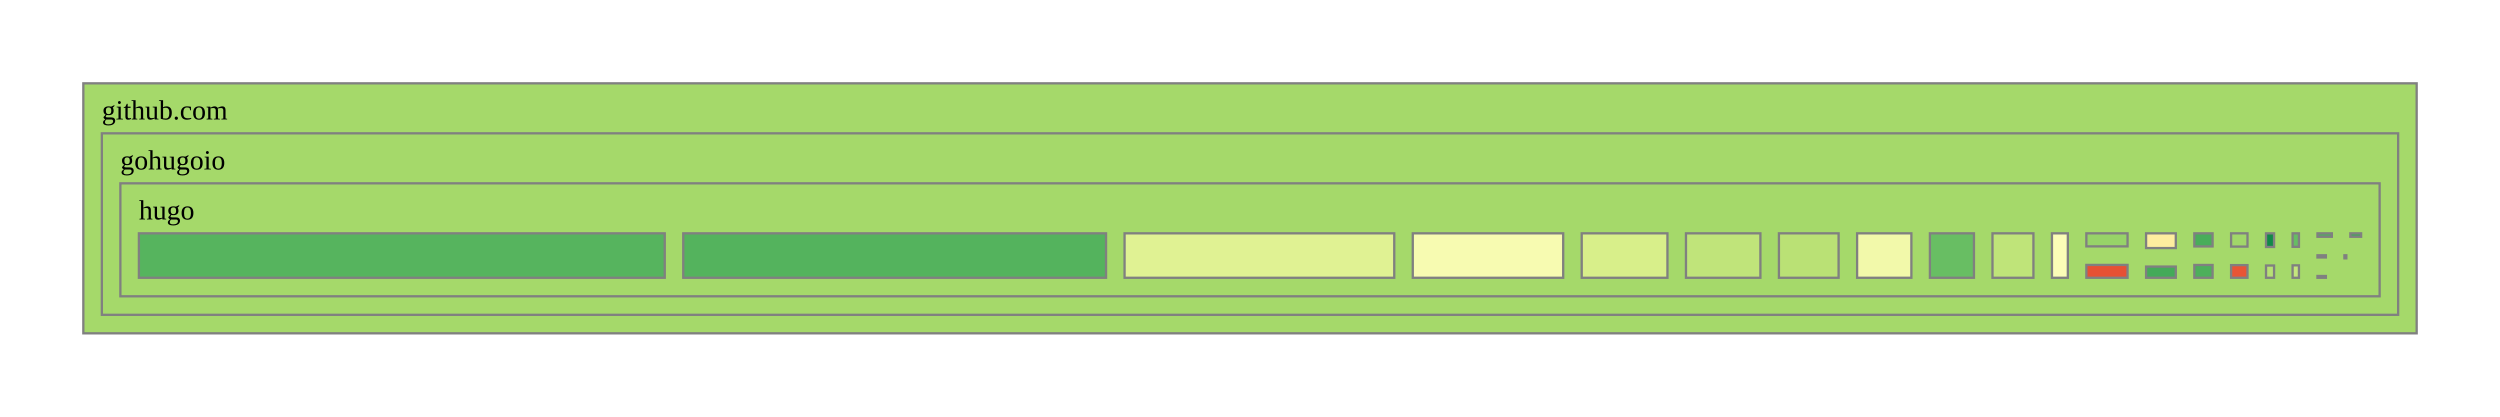
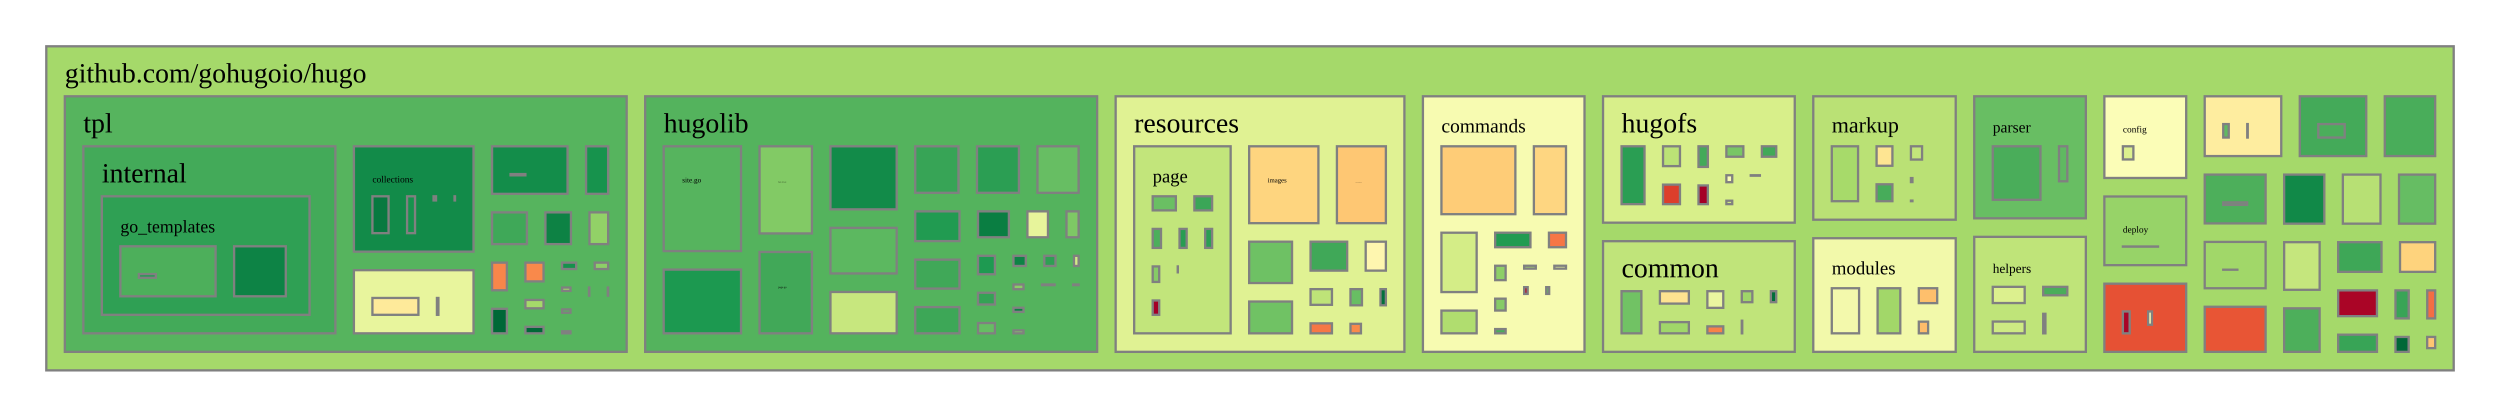
<svg xmlns="http://www.w3.org/2000/svg" viewBox="0 0 1080 180" style="background: white none repeat scroll 0% 0%;">
  <g>
-     <rect x="36" y="36" width="1008" height="108" style="fill: rgba(165, 217, 106, 65535);opacity:1;fill-opacity:1;stroke:rgba(128,128,128,65535);stroke-width:1px;stroke-opacity:1;" />
-     <text data-notex="1" text-anchor="start" transform="translate(44,51.6) scale(1)" style="font-family: Open Sans, verdana, arial, sans-serif !important; font-size: 12px; fill: rgb(0, 0, 0, 65535); fill-opacity: 1; white-space: pre;" data-math="N">github.com</text>
-   </g>
-   <g>
-     <rect x="44" y="57.6" width="992" height="78.4" style="fill: rgba(165, 217, 106, 65535);opacity:1;fill-opacity:1;stroke:rgba(128,128,128,65535);stroke-width:1px;stroke-opacity:1;" />
-     <text data-notex="1" text-anchor="start" transform="translate(52,73.2) scale(1)" style="font-family: Open Sans, verdana, arial, sans-serif !important; font-size: 12px; fill: rgb(0, 0, 0, 65535); fill-opacity: 1; white-space: pre;" data-math="N">gohugoio</text>
-   </g>
-   <g>
-     <rect x="52" y="79.2" width="976" height="48.8" style="fill: rgba(165, 217, 106, 65535);opacity:1;fill-opacity:1;stroke:rgba(128,128,128,65535);stroke-width:1px;stroke-opacity:1;" />
-     <text data-notex="1" text-anchor="start" transform="translate(60,94.8) scale(1)" style="font-family: Open Sans, verdana, arial, sans-serif !important; font-size: 12px; fill: rgb(0, 0, 0, 65535); fill-opacity: 1; white-space: pre;" data-math="N">hugo</text>
-   </g>
-   <g>
-     <rect x="927.104" y="115.161" width="12.842" height="4.839" style="fill: rgba(68, 170, 89, 65535);opacity:1;fill-opacity:1;stroke:rgba(128,128,128,65535);stroke-width:1px;stroke-opacity:1;" />
-   </g>
-   <g>
-     <rect x="947.947" y="114.462" width="7.887" height="5.538" style="fill: rgba(77, 175, 91, 65535);opacity:1;fill-opacity:1;stroke:rgba(128,128,128,65535);stroke-width:1px;stroke-opacity:1;" />
-   </g>
-   <g>
-     <rect x="610.316" y="100.8" width="64.984" height="19.2" style="fill: rgba(247, 251, 177, 65535);opacity:1;fill-opacity:1;stroke:rgba(128,128,128,65535);stroke-width:1px;stroke-opacity:1;" />
-   </g>
-   <g>
-     <rect x="728.338" y="100.8" width="32.154" height="19.2" style="fill: rgba(192, 228, 122, 65535);opacity:1;fill-opacity:1;stroke:rgba(128,128,128,65535);stroke-width:1px;stroke-opacity:1;" />
-   </g>
-   <g>
-     <rect x="886.44" y="100.8" width="6.867" height="19.2" style="fill: rgba(251, 253, 183, 65535);opacity:1;fill-opacity:1;stroke:rgba(128,128,128,65535);stroke-width:1px;stroke-opacity:1;" />
-   </g>
-   <g>
-     <rect x="990.396" y="100.8" width="2.749" height="5.831" style="fill: rgba(102, 189, 99, 65535);opacity:1;fill-opacity:1;stroke:rgba(128,128,128,65535);stroke-width:1px;stroke-opacity:1;" />
-   </g>
-   <g>
-     <rect x="901.307" y="100.8" width="17.798" height="5.638" style="fill: rgba(151, 211, 104, 65535);opacity:1;fill-opacity:1;stroke:rgba(128,128,128,65535);stroke-width:1px;stroke-opacity:1;" />
-   </g>
-   <g>
-     <rect x="1001.146" y="119.228" width="3.637" height="0.772" style="fill: rgba(170, 5, 38, 65535);opacity:1;fill-opacity:1;stroke:rgba(128,128,128,65535);stroke-width:1px;stroke-opacity:1;" />
-   </g>
-   <g>
-     <rect x="860.752" y="100.8" width="17.688" height="19.2" style="fill: rgba(191, 228, 121, 65535);opacity:1;fill-opacity:1;stroke:rgba(128,128,128,65535);stroke-width:1px;stroke-opacity:1;" />
-   </g>
-   <g>
-     <rect x="683.301" y="100.8" width="37.037" height="19.2" style="fill: rgba(216, 239, 138, 65535);opacity:1;fill-opacity:1;stroke:rgba(128,128,128,65535);stroke-width:1px;stroke-opacity:1;" />
-   </g>
-   <g>
-     <rect x="295.168" y="100.8" width="182.641" height="19.2" style="fill: rgba(84, 179, 93, 65535);opacity:1;fill-opacity:1;stroke:rgba(128,128,128,65535);stroke-width:1px;stroke-opacity:1;" />
-   </g>
-   <g>
-     <rect x="927.104" y="100.8" width="12.842" height="6.361" style="fill: rgba(254, 237, 159, 65535);opacity:1;fill-opacity:1;stroke:rgba(128,128,128,65535);stroke-width:1px;stroke-opacity:1;" />
-   </g>
-   <g>
-     <rect x="1012.782" y="110.285" width="0.833" height="1.313" style="fill: rgba(56, 164, 86, 65535);opacity:1;fill-opacity:1;stroke:rgba(128,128,128,65535);stroke-width:1px;stroke-opacity:1;" />
-   </g>
-   <g>
-     <rect x="768.492" y="100.8" width="25.778" height="19.2" style="fill: rgba(186, 225, 117, 65535);opacity:1;fill-opacity:1;stroke:rgba(128,128,128,65535);stroke-width:1px;stroke-opacity:1;" />
-   </g>
-   <g>
-     <rect x="1015.356" y="100.8" width="4.644" height="1.485" style="fill: rgba(62, 167, 87, 65535);opacity:1;fill-opacity:1;stroke:rgba(128,128,128,65535);stroke-width:1px;stroke-opacity:1;" />
-   </g>
-   <g>
-     <rect x="1001.146" y="110.285" width="3.637" height="0.943" style="fill: rgba(254, 211, 125, 65535);opacity:1;fill-opacity:1;stroke:rgba(128,128,128,65535);stroke-width:1px;stroke-opacity:1;" />
-   </g>
-   <g>
-     <rect x="802.269" y="100.8" width="23.446" height="19.2" style="fill: rgba(242, 249, 170, 65535);opacity:1;fill-opacity:1;stroke:rgba(128,128,128,65535);stroke-width:1px;stroke-opacity:1;" />
-   </g>
-   <g>
-     <rect x="963.833" y="114.531" width="7.085" height="5.469" style="fill: rgba(232, 85, 53, 65535);opacity:1;fill-opacity:1;stroke:rgba(128,128,128,65535);stroke-width:1px;stroke-opacity:1;" />
-   </g>
-   <g>
-     <rect x="947.947" y="100.8" width="7.887" height="5.662" style="fill: rgba(73, 173, 90, 65535);opacity:1;fill-opacity:1;stroke:rgba(128,128,128,65535);stroke-width:1px;stroke-opacity:1;" />
-   </g>
-   <g>
-     <rect x="833.715" y="100.8" width="19.037" height="19.2" style="fill: rgba(104, 190, 99, 65535);opacity:1;fill-opacity:1;stroke:rgba(128,128,128,65535);stroke-width:1px;stroke-opacity:1;" />
-   </g>
-   <g>
-     <rect x="963.833" y="100.8" width="7.085" height="5.731" style="fill: rgba(161, 215, 105, 65535);opacity:1;fill-opacity:1;stroke:rgba(128,128,128,65535);stroke-width:1px;stroke-opacity:1;" />
-   </g>
-   <g>
-     <rect x="990.396" y="114.631" width="2.749" height="5.369" style="fill: rgba(197, 230, 125, 65535);opacity:1;fill-opacity:1;stroke:rgba(128,128,128,65535);stroke-width:1px;stroke-opacity:1;" />
-   </g>
-   <g>
-     <rect x="901.307" y="114.438" width="17.798" height="5.562" style="fill: rgba(230, 81, 52, 65535);opacity:1;fill-opacity:1;stroke:rgba(128,128,128,65535);stroke-width:1px;stroke-opacity:1;" />
-   </g>
-   <g>
-     <rect x="485.809" y="100.8" width="116.507" height="19.2" style="fill: rgba(224, 242, 147, 65535);opacity:1;fill-opacity:1;stroke:rgba(128,128,128,65535);stroke-width:1px;stroke-opacity:1;" />
-   </g>
-   <g>
-     <rect x="978.919" y="114.702" width="3.478" height="5.298" style="fill: rgba(183, 224, 116, 65535);opacity:1;fill-opacity:1;stroke:rgba(128,128,128,65535);stroke-width:1px;stroke-opacity:1;" />
-   </g>
-   <g>
-     <rect x="60" y="100.8" width="227.168" height="19.2" style="fill: rgba(86, 180, 94, 65535);opacity:1;fill-opacity:1;stroke:rgba(128,128,128,65535);stroke-width:1px;stroke-opacity:1;" />
-   </g>
-   <g>
-     <rect x="978.919" y="100.8" width="3.478" height="5.902" style="fill: rgba(17, 137, 72, 65535);opacity:1;fill-opacity:1;stroke:rgba(128,128,128,65535);stroke-width:1px;stroke-opacity:1;" />
-   </g>
-   <g>
-     <rect x="1001.146" y="100.8" width="6.211" height="1.485" style="fill: rgba(77, 175, 91, 65535);opacity:1;fill-opacity:1;stroke:rgba(128,128,128,65535);stroke-width:1px;stroke-opacity:1;" />
+     <rect x="20" y="20" width="1040" height="140" style="fill: rgba(165, 217, 106, 65535);opacity:1;fill-opacity:1;stroke:rgba(128,128,128,65535);stroke-width:1px;stroke-opacity:1;" />
+     <text data-notex="1" text-anchor="start" transform="translate(28,35.6) scale(1)" style="font-family: Open Sans, verdana, arial, sans-serif !important; font-size: 12px; fill: rgb(0, 0, 0, 65535); fill-opacity: 1; white-space: pre;" data-math="N">github.com/gohugoio/hugo</text>
+   </g>
+   <g>
+     <rect x="993.502" y="41.6" width="28.717" height="25.822" style="fill: rgba(68, 170, 89, 65535);opacity:1;fill-opacity:1;stroke:rgba(128,128,128,65535);stroke-width:1px;stroke-opacity:1;" />
+   </g>
+   <g>
+     <rect x="952.434" y="75.422" width="26.315" height="21.086" style="fill: rgba(77, 175, 91, 65535);opacity:1;fill-opacity:1;stroke:rgba(128,128,128,65535);stroke-width:1px;stroke-opacity:1;" />
+   </g>
+   <g>
+     <rect x="614.701" y="41.6" width="69.81" height="110.4" style="fill: rgba(247, 251, 177, 65535);opacity:1;fill-opacity:1;stroke:rgba(128,128,128,65535);stroke-width:1px;stroke-opacity:1;" />
+     <text data-notex="1" text-anchor="start" transform="translate(622.7009,57.2) scale(0.700649)" style="font-family: Open Sans, verdana, arial, sans-serif !important; font-size: 12px; fill: rgb(0, 0, 0, 65535); fill-opacity: 1; white-space: pre;" data-math="N">commands</text>
+   </g>
+   <g>
+     <rect x="692.511" y="104.193" width="82.823" height="47.807" style="fill: rgba(192, 228, 122, 65535);opacity:1;fill-opacity:1;stroke:rgba(128,128,128,65535);stroke-width:1px;stroke-opacity:1;" />
+     <text data-notex="1" text-anchor="start" transform="translate(700.5107,119.793) scale(1)" style="font-family: Open Sans, verdana, arial, sans-serif !important; font-size: 12px; fill: rgb(0, 0, 0, 65535); fill-opacity: 1; white-space: pre;" data-math="N">common</text>
+   </g>
+   <g>
+     <rect x="1034.843" y="145.556" width="5.693" height="6.444" style="fill: rgba(0, 104, 55, 65535);opacity:1;fill-opacity:1;stroke:rgba(128,128,128,65535);stroke-width:1px;stroke-opacity:1;" />
+   </g>
+   <g>
+     <rect x="909.081" y="41.6" width="35.353" height="35.286" style="fill: rgba(251, 253, 183, 65535);opacity:1;fill-opacity:1;stroke:rgba(128,128,128,65535);stroke-width:1px;stroke-opacity:1;" />
+     <text data-notex="1" text-anchor="start" transform="translate(917.0808,57.2) scale(0.335987)" style="font-family: Open Sans, verdana, arial, sans-serif !important; font-size: 12px; fill: rgb(0, 0, 0, 65535); fill-opacity: 1; white-space: pre;" data-math="N">config</text>
+   </g>
+   <g>
+     <rect x="1036.37" y="75.422" width="15.63" height="21.197" style="fill: rgba(102, 189, 99, 65535);opacity:1;fill-opacity:1;stroke:rgba(128,128,128,65535);stroke-width:1px;stroke-opacity:1;" />
+   </g>
+   <g>
+     <rect x="909.081" y="84.886" width="35.353" height="29.663" style="fill: rgba(151, 211, 104, 65535);opacity:1;fill-opacity:1;stroke:rgba(128,128,128,65535);stroke-width:1px;stroke-opacity:1;" />
+     <text data-notex="1" text-anchor="start" transform="translate(917.0808,100.486) scale(0.335987)" style="font-family: Open Sans, verdana, arial, sans-serif !important; font-size: 12px; fill: rgb(0, 0, 0, 65535); fill-opacity: 1; white-space: pre;" data-math="N">deploy</text>
+   </g>
+   <g>
+     <rect x="1010.086" y="125.445" width="16.757" height="11.135" style="fill: rgba(170, 5, 38, 65535);opacity:1;fill-opacity:1;stroke:rgba(128,128,128,65535);stroke-width:1px;stroke-opacity:1;" />
+   </g>
+   <g>
+     <rect x="852.87" y="102.314" width="48.211" height="49.686" style="fill: rgba(191, 228, 121, 65535);opacity:1;fill-opacity:1;stroke:rgba(128,128,128,65535);stroke-width:1px;stroke-opacity:1;" />
+     <text data-notex="1" text-anchor="start" transform="translate(860.8697,117.9138) scale(0.479332)" style="font-family: Open Sans, verdana, arial, sans-serif !important; font-size: 12px; fill: rgb(0, 0, 0, 65535); fill-opacity: 1; white-space: pre;" data-math="N">helpers</text>
+   </g>
+   <g>
+     <rect x="1048.565" y="125.445" width="3.435" height="12.111" style="fill: rgba(244, 109, 67, 65535);opacity:1;fill-opacity:1;stroke:rgba(128,128,128,65535);stroke-width:1px;stroke-opacity:1;" />
+   </g>
+   <g>
+     <rect x="692.511" y="41.6" width="82.823" height="54.593" style="fill: rgba(216, 239, 138, 65535);opacity:1;fill-opacity:1;stroke:rgba(128,128,128,65535);stroke-width:1px;stroke-opacity:1;" />
+     <text data-notex="1" text-anchor="start" transform="translate(700.5107,57.2) scale(1)" style="font-family: Open Sans, verdana, arial, sans-serif !important; font-size: 12px; fill: rgb(0, 0, 0, 65535); fill-opacity: 1; white-space: pre;" data-math="N">hugofs</text>
+   </g>
+   <g>
+     <rect x="278.716" y="41.6" width="195.246" height="110.4" style="fill: rgba(84, 179, 93, 65535);opacity:1;fill-opacity:1;stroke:rgba(128,128,128,65535);stroke-width:1px;stroke-opacity:1;" />
+     <text data-notex="1" text-anchor="start" transform="translate(286.7163,57.2) scale(1)" style="font-family: Open Sans, verdana, arial, sans-serif !important; font-size: 12px; fill: rgb(0, 0, 0, 65535); fill-opacity: 1; white-space: pre;" data-math="N">hugolib</text>
+   </g>
+   <g>
+     <rect x="1048.536" y="145.556" width="3.464" height="4.839" style="fill: rgba(254, 197, 113, 65535);opacity:1;fill-opacity:1;stroke:rgba(128,128,128,65535);stroke-width:1px;stroke-opacity:1;" />
+   </g>
+   <g>
+     <rect x="952.434" y="41.6" width="33.068" height="25.822" style="fill: rgba(254, 237, 159, 65535);opacity:1;fill-opacity:1;stroke:rgba(128,128,128,65535);stroke-width:1px;stroke-opacity:1;" />
+   </g>
+   <g>
+     <rect x="1010.086" y="144.58" width="16.757" height="7.42" style="fill: rgba(56, 164, 86, 65535);opacity:1;fill-opacity:1;stroke:rgba(128,128,128,65535);stroke-width:1px;stroke-opacity:1;" />
+   </g>
+   <g>
+     <rect x="783.334" y="41.6" width="61.535" height="53.317" style="fill: rgba(186, 225, 117, 65535);opacity:1;fill-opacity:1;stroke:rgba(128,128,128,65535);stroke-width:1px;stroke-opacity:1;" />
+     <text data-notex="1" text-anchor="start" transform="translate(791.3342,57.2) scale(0.790547)" style="font-family: Open Sans, verdana, arial, sans-serif !important; font-size: 12px; fill: rgb(0, 0, 0, 65535); fill-opacity: 1; white-space: pre;" data-math="N">markup</text>
+   </g>
+   <g>
+     <rect x="1010.086" y="104.62" width="18.724" height="12.825" style="fill: rgba(62, 167, 87, 65535);opacity:1;fill-opacity:1;stroke:rgba(128,128,128,65535);stroke-width:1px;stroke-opacity:1;" />
+   </g>
+   <g>
+     <rect x="1036.81" y="104.62" width="15.19" height="12.825" style="fill: rgba(254, 211, 125, 65535);opacity:1;fill-opacity:1;stroke:rgba(128,128,128,65535);stroke-width:1px;stroke-opacity:1;" />
+   </g>
+   <g>
+     <rect x="1034.843" y="125.445" width="5.722" height="12.111" style="fill: rgba(57, 164, 86, 65535);opacity:1;fill-opacity:1;stroke:rgba(128,128,128,65535);stroke-width:1px;stroke-opacity:1;" />
+   </g>
+   <g>
+     <rect x="783.334" y="102.917" width="61.535" height="49.083" style="fill: rgba(242, 249, 170, 65535);opacity:1;fill-opacity:1;stroke:rgba(128,128,128,65535);stroke-width:1px;stroke-opacity:1;" />
+     <text data-notex="1" text-anchor="start" transform="translate(791.3342,118.5166) scale(0.677612)" style="font-family: Open Sans, verdana, arial, sans-serif !important; font-size: 12px; fill: rgb(0, 0, 0, 65535); fill-opacity: 1; white-space: pre;" data-math="N">modules</text>
+   </g>
+   <g>
+     <rect x="952.434" y="132.522" width="26.315" height="19.478" style="fill: rgba(232, 85, 53, 65535);opacity:1;fill-opacity:1;stroke:rgba(128,128,128,65535);stroke-width:1px;stroke-opacity:1;" />
+   </g>
+   <g>
+     <rect x="1030.219" y="41.6" width="21.781" height="25.822" style="fill: rgba(73, 173, 90, 65535);opacity:1;fill-opacity:1;stroke:rgba(128,128,128,65535);stroke-width:1px;stroke-opacity:1;" />
+   </g>
+   <g>
+     <rect x="852.87" y="41.6" width="48.211" height="52.714" style="fill: rgba(104, 190, 99, 65535);opacity:1;fill-opacity:1;stroke:rgba(128,128,128,65535);stroke-width:1px;stroke-opacity:1;" />
+     <text data-notex="1" text-anchor="start" transform="translate(860.8697,57.2) scale(0.55922)" style="font-family: Open Sans, verdana, arial, sans-serif !important; font-size: 12px; fill: rgb(0, 0, 0, 65535); fill-opacity: 1; white-space: pre;" data-math="N">parser</text>
+   </g>
+   <g>
+     <rect x="952.434" y="104.509" width="26.315" height="20.014" style="fill: rgba(161, 215, 105, 65535);opacity:1;fill-opacity:1;stroke:rgba(128,128,128,65535);stroke-width:1px;stroke-opacity:1;" />
+   </g>
+   <g>
+     <rect x="986.748" y="104.62" width="15.338" height="20.577" style="fill: rgba(197, 230, 125, 65535);opacity:1;fill-opacity:1;stroke:rgba(128,128,128,65535);stroke-width:1px;stroke-opacity:1;" />
+   </g>
+   <g>
+     <rect x="909.081" y="122.549" width="35.353" height="29.451" style="fill: rgba(230, 81, 52, 65535);opacity:1;fill-opacity:1;stroke:rgba(128,128,128,65535);stroke-width:1px;stroke-opacity:1;" />
+   </g>
+   <g>
+     <rect x="481.962" y="41.6" width="124.739" height="110.4" style="fill: rgba(224, 242, 147, 65535);opacity:1;fill-opacity:1;stroke:rgba(128,128,128,65535);stroke-width:1px;stroke-opacity:1;" />
+     <text data-notex="1" text-anchor="start" transform="translate(489.9619,57.2) scale(1)" style="font-family: Open Sans, verdana, arial, sans-serif !important; font-size: 12px; fill: rgb(0, 0, 0, 65535); fill-opacity: 1; white-space: pre;" data-math="N">resources</text>
+   </g>
+   <g>
+     <rect x="1012.111" y="75.422" width="16.26" height="21.197" style="fill: rgba(183, 224, 116, 65535);opacity:1;fill-opacity:1;stroke:rgba(128,128,128,65535);stroke-width:1px;stroke-opacity:1;" />
+   </g>
+   <g>
+     <rect x="28" y="41.6" width="242.716" height="110.4" style="fill: rgba(86, 180, 94, 65535);opacity:1;fill-opacity:1;stroke:rgba(128,128,128,65535);stroke-width:1px;stroke-opacity:1;" />
+     <text data-notex="1" text-anchor="start" transform="translate(36,57.2) scale(1)" style="font-family: Open Sans, verdana, arial, sans-serif !important; font-size: 12px; fill: rgb(0, 0, 0, 65535); fill-opacity: 1; white-space: pre;" data-math="N">tpl</text>
+   </g>
+   <g>
+     <rect x="986.748" y="75.422" width="17.362" height="21.197" style="fill: rgba(17, 137, 72, 65535);opacity:1;fill-opacity:1;stroke:rgba(128,128,128,65535);stroke-width:1px;stroke-opacity:1;" />
+   </g>
+   <g>
+     <rect x="986.748" y="133.197" width="15.338" height="18.803" style="fill: rgba(77, 175, 91, 65535);opacity:1;fill-opacity:1;stroke:rgba(128,128,128,65535);stroke-width:1px;stroke-opacity:1;" />
+   </g>
+   <g>
+     <rect x="1001.502" y="53.6" width="11.412" height="5.822" style="fill: rgba(75, 174, 91, 65535);opacity:1;fill-opacity:1;stroke:rgba(128,128,128,65535);stroke-width:1px;stroke-opacity:1;" />
+   </g>
+   <g>
+     <rect x="960.434" y="87.422" width="10.315" height="1.086" style="fill: rgba(77, 175, 91, 65535);opacity:1;fill-opacity:1;stroke:rgba(128,128,128,65535);stroke-width:1px;stroke-opacity:1;" />
+   </g>
+   <g>
+     <rect x="622.701" y="134.174" width="15.212" height="9.826" style="fill: rgba(176, 221, 111, 65535);opacity:1;fill-opacity:1;stroke:rgba(128,128,128,65535);stroke-width:1px;stroke-opacity:1;" />
+   </g>
+   <g>
+     <rect x="645.913" y="100.529" width="15.236" height="6.27" style="fill: rgba(34, 155, 81, 65535);opacity:1;fill-opacity:1;stroke:rgba(128,128,128,65535);stroke-width:1px;stroke-opacity:1;" />
+   </g>
+   <g>
+     <rect x="671.473" y="114.799" width="5.038" height="1.248" style="fill: rgba(231, 244, 155, 65535);opacity:1;fill-opacity:1;stroke:rgba(128,128,128,65535);stroke-width:1px;stroke-opacity:1;" />
+   </g>
+   <g>
+     <rect x="645.913" y="114.799" width="4.522" height="6.224" style="fill: rgba(142, 207, 103, 65535);opacity:1;fill-opacity:1;stroke:rgba(128,128,128,65535);stroke-width:1px;stroke-opacity:1;" />
+   </g>
+   <g>
+     <rect x="622.701" y="63.2" width="31.934" height="29.329" style="fill: rgba(254, 204, 119, 65535);opacity:1;fill-opacity:1;stroke:rgba(128,128,128,65535);stroke-width:1px;stroke-opacity:1;" />
+   </g>
+   <g>
+     <rect x="662.635" y="63.2" width="13.876" height="29.329" style="fill: rgba(254, 214, 129, 65535);opacity:1;fill-opacity:1;stroke:rgba(128,128,128,65535);stroke-width:1px;stroke-opacity:1;" />
+   </g>
+   <g>
+     <rect x="645.913" y="129.023" width="4.522" height="5.13" style="fill: rgba(134, 203, 102, 65535);opacity:1;fill-opacity:1;stroke:rgba(128,128,128,65535);stroke-width:1px;stroke-opacity:1;" />
+   </g>
+   <g>
+     <rect x="669.148" y="100.529" width="7.362" height="6.27" style="fill: rgba(246, 118, 69, 65535);opacity:1;fill-opacity:1;stroke:rgba(128,128,128,65535);stroke-width:1px;stroke-opacity:1;" />
+   </g>
+   <g>
+     <rect x="667.963" y="124.047" width="1.277" height="2.929" style="fill: rgba(95, 185, 97, 65535);opacity:1;fill-opacity:1;stroke:rgba(128,128,128,65535);stroke-width:1px;stroke-opacity:1;" />
+   </g>
+   <g>
+     <rect x="658.435" y="114.799" width="5.038" height="1.248" style="fill: rgba(163, 216, 105, 65535);opacity:1;fill-opacity:1;stroke:rgba(128,128,128,65535);stroke-width:1px;stroke-opacity:1;" />
+   </g>
+   <g>
+     <rect x="645.913" y="142.153" width="4.522" height="1.847" style="fill: rgba(73, 173, 90, 65535);opacity:1;fill-opacity:1;stroke:rgba(128,128,128,65535);stroke-width:1px;stroke-opacity:1;" />
+   </g>
+   <g>
+     <rect x="622.701" y="100.529" width="15.212" height="25.645" style="fill: rgba(212, 237, 135, 65535);opacity:1;fill-opacity:1;stroke:rgba(128,128,128,65535);stroke-width:1px;stroke-opacity:1;" />
+   </g>
+   <g>
+     <rect x="658.435" y="124.047" width="1.528" height="2.929" style="fill: rgba(179, 15, 39, 65535);opacity:1;fill-opacity:1;stroke:rgba(128,128,128,65535);stroke-width:1px;stroke-opacity:1;" />
+   </g>
+   <g>
+     <rect x="752.453" y="138.547" width="0.2" height="5.453" style="fill: rgba(6, 119, 63, 65535);opacity:1;fill-opacity:1;stroke:rgba(128,128,128,65535);stroke-width:1px;stroke-opacity:1;" />
+   </g>
+   <g>
+     <rect x="717.078" y="125.793" width="12.505" height="5.364" style="fill: rgba(254, 227, 144, 65535);opacity:1;fill-opacity:1;stroke:rgba(128,128,128,65535);stroke-width:1px;stroke-opacity:1;" />
+   </g>
+   <g>
+     <rect x="737.583" y="125.793" width="6.87" height="7.198" style="fill: rgba(234, 246, 160, 65535);opacity:1;fill-opacity:1;stroke:rgba(128,128,128,65535);stroke-width:1px;stroke-opacity:1;" />
+   </g>
+   <g>
+     <rect x="737.583" y="140.991" width="6.87" height="3.009" style="fill: rgba(248, 129, 72, 65535);opacity:1;fill-opacity:1;stroke:rgba(128,128,128,65535);stroke-width:1px;stroke-opacity:1;" />
+   </g>
+   <g>
+     <rect x="700.511" y="125.793" width="8.567" height="18.207" style="fill: rgba(113, 194, 100, 65535);opacity:1;fill-opacity:1;stroke:rgba(128,128,128,65535);stroke-width:1px;stroke-opacity:1;" />
+   </g>
+   <g>
+     <rect x="765.01" y="125.793" width="2.325" height="4.754" style="fill: rgba(2, 110, 58, 65535);opacity:1;fill-opacity:1;stroke:rgba(128,128,128,65535);stroke-width:1px;stroke-opacity:1;" />
+   </g>
+   <g>
+     <rect x="717.078" y="139.157" width="12.505" height="4.843" style="fill: rgba(160, 215, 105, 65535);opacity:1;fill-opacity:1;stroke:rgba(128,128,128,65535);stroke-width:1px;stroke-opacity:1;" />
+   </g>
+   <g>
+     <rect x="752.453" y="125.793" width="4.557" height="4.754" style="fill: rgba(159, 214, 105, 65535);opacity:1;fill-opacity:1;stroke:rgba(128,128,128,65535);stroke-width:1px;stroke-opacity:1;" />
+   </g>
+   <g>
+     <rect x="917.081" y="63.2" width="4.537" height="5.686" style="fill: rgba(220, 240, 142, 65535);opacity:1;fill-opacity:1;stroke:rgba(128,128,128,65535);stroke-width:1px;stroke-opacity:1;" />
+   </g>
+   <g>
+     <rect x="917.081" y="106.486" width="15.192" height="0.063" style="fill: rgba(138, 205, 102, 65535);opacity:1;fill-opacity:1;stroke:rgba(128,128,128,65535);stroke-width:1px;stroke-opacity:1;" />
+   </g>
+   <g>
+     <rect x="882.658" y="123.914" width="10.423" height="3.652" style="fill: rgba(74, 173, 90, 65535);opacity:1;fill-opacity:1;stroke:rgba(128,128,128,65535);stroke-width:1px;stroke-opacity:1;" />
+   </g>
+   <g>
+     <rect x="860.87" y="123.914" width="13.788" height="6.999" style="fill: rgba(220, 240, 142, 65535);opacity:1;fill-opacity:1;stroke:rgba(128,128,128,65535);stroke-width:1px;stroke-opacity:1;" />
+   </g>
+   <g>
+     <rect x="860.87" y="138.913" width="13.788" height="5.087" style="fill: rgba(206, 234, 131, 65535);opacity:1;fill-opacity:1;stroke:rgba(128,128,128,65535);stroke-width:1px;stroke-opacity:1;" />
+   </g>
+   <g>
+     <rect x="882.658" y="135.566" width="0.968" height="8.434" style="fill: rgba(113, 194, 100, 65535);opacity:1;fill-opacity:1;stroke:rgba(128,128,128,65535);stroke-width:1px;stroke-opacity:1;" />
+   </g>
+   <g>
+     <rect x="745.792" y="63.2" width="7.33" height="4.508" style="fill: rgba(121, 198, 101, 65535);opacity:1;fill-opacity:1;stroke:rgba(128,128,128,65535);stroke-width:1px;stroke-opacity:1;" />
+   </g>
+   <g>
+     <rect x="761.122" y="63.2" width="6.212" height="4.508" style="fill: rgba(66, 169, 88, 65535);opacity:1;fill-opacity:1;stroke:rgba(128,128,128,65535);stroke-width:1px;stroke-opacity:1;" />
+   </g>
+   <g>
+     <rect x="745.792" y="86.709" width="2.53" height="1.484" style="fill: rgba(208, 235, 132, 65535);opacity:1;fill-opacity:1;stroke:rgba(128,128,128,65535);stroke-width:1px;stroke-opacity:1;" />
+   </g>
+   <g>
+     <rect x="745.792" y="75.708" width="2.53" height="3.001" style="fill: rgba(250, 253, 182, 65535);opacity:1;fill-opacity:1;stroke:rgba(128,128,128,65535);stroke-width:1px;stroke-opacity:1;" />
+   </g>
+   <g>
+     <rect x="718.43" y="79.762" width="7.316" height="8.431" style="fill: rgba(221, 62, 43, 65535);opacity:1;fill-opacity:1;stroke:rgba(128,128,128,65535);stroke-width:1px;stroke-opacity:1;" />
+   </g>
+   <g>
+     <rect x="733.745" y="63.2" width="4.047" height="8.911" style="fill: rgba(67, 170, 89, 65535);opacity:1;fill-opacity:1;stroke:rgba(128,128,128,65535);stroke-width:1px;stroke-opacity:1;" />
+   </g>
+   <g>
+     <rect x="756.322" y="75.708" width="3.944" height="0.194" style="fill: rgba(78, 176, 92, 65535);opacity:1;fill-opacity:1;stroke:rgba(128,128,128,65535);stroke-width:1px;stroke-opacity:1;" />
+   </g>
+   <g>
+     <rect x="700.511" y="63.2" width="9.919" height="24.993" style="fill: rgba(42, 158, 83, 65535);opacity:1;fill-opacity:1;stroke:rgba(128,128,128,65535);stroke-width:1px;stroke-opacity:1;" />
+   </g>
+   <g>
+     <rect x="733.745" y="80.111" width="4.047" height="8.082" style="fill: rgba(165, 0, 38, 65535);opacity:1;fill-opacity:1;stroke:rgba(128,128,128,65535);stroke-width:1px;stroke-opacity:1;" />
+   </g>
+   <g>
+     <rect x="718.43" y="63.2" width="7.316" height="8.562" style="fill: rgba(187, 226, 118, 65535);opacity:1;fill-opacity:1;stroke:rgba(128,128,128,65535);stroke-width:1px;stroke-opacity:1;" />
+   </g>
+   <g>
+     <rect x="422.492" y="126.482" width="7.318" height="5.07" style="fill: rgba(52, 162, 85, 65535);opacity:1;fill-opacity:1;stroke:rgba(128,128,128,65535);stroke-width:1px;stroke-opacity:1;" />
+   </g>
+   <g>
+     <rect x="395.37" y="112.161" width="19.122" height="12.505" style="fill: rgba(64, 168, 88, 65535);opacity:1;fill-opacity:1;stroke:rgba(128,128,128,65535);stroke-width:1px;stroke-opacity:1;" />
+   </g>
+   <g>
+     <rect x="463.963" y="110.507" width="1.999" height="4.395" style="fill: rgba(210, 236, 134, 65535);opacity:1;fill-opacity:1;stroke:rgba(128,128,128,65535);stroke-width:1px;stroke-opacity:1;" />
+   </g>
+   <g>
+     <rect x="358.759" y="63.2" width="28.612" height="27.242" style="fill: rgba(18, 139, 73, 65535);opacity:1;fill-opacity:1;stroke:rgba(128,128,128,65535);stroke-width:1px;stroke-opacity:1;" />
+   </g>
+   <g>
+     <rect x="286.716" y="116.465" width="33.407" height="27.535" style="fill: rgba(28, 153, 80, 65535);opacity:1;fill-opacity:1;stroke:rgba(128,128,128,65535);stroke-width:1px;stroke-opacity:1;" />
+   </g>
+   <g>
+     <rect x="463.593" y="122.902" width="2.369" height="0.276" style="fill: rgba(254, 210, 124, 65535);opacity:1;fill-opacity:1;stroke:rgba(128,128,128,65535);stroke-width:1px;stroke-opacity:1;" />
+   </g>
+   <g>
+     <rect x="358.759" y="126.133" width="28.612" height="17.867" style="fill: rgba(199, 231, 126, 65535);opacity:1;fill-opacity:1;stroke:rgba(128,128,128,65535);stroke-width:1px;stroke-opacity:1;" />
+   </g>
+   <g>
+     <rect x="328.124" y="63.2" width="22.635" height="37.645" style="fill: rgba(130, 202, 101, 65535);opacity:1;fill-opacity:1;stroke:rgba(128,128,128,65535);stroke-width:1px;stroke-opacity:1;" />
+     <text data-notex="1" text-anchor="start" transform="translate(336.1236,78.8) scale(0.053165)" style="font-family: Open Sans, verdana, arial, sans-serif !important; font-size: 12px; fill: rgb(0, 0, 0, 65535); fill-opacity: 1; white-space: pre;" data-math="N">hugo_sites.go</text>
+   </g>
+   <g>
+     <rect x="448.179" y="63.2" width="17.783" height="20.104" style="fill: rgba(103, 190, 99, 65535);opacity:1;fill-opacity:1;stroke:rgba(128,128,128,65535);stroke-width:1px;stroke-opacity:1;" />
+   </g>
+   <g>
+     <rect x="328.124" y="108.845" width="22.635" height="35.155" style="fill: rgba(65, 168, 88, 65535);opacity:1;fill-opacity:1;stroke:rgba(128,128,128,65535);stroke-width:1px;stroke-opacity:1;" />
+     <text data-notex="1" text-anchor="start" transform="translate(336.1236,124.4449) scale(0.098735)" style="font-family: Open Sans, verdana, arial, sans-serif !important; font-size: 12px; fill: rgb(0, 0, 0, 65535); fill-opacity: 1; white-space: pre;" data-math="N">page.go</text>
+   </g>
+   <g>
+     <rect x="358.759" y="98.442" width="28.612" height="19.69" style="fill: rgba(92, 184, 96, 65535);opacity:1;fill-opacity:1;stroke:rgba(128,128,128,65535);stroke-width:1px;stroke-opacity:1;" />
+   </g>
+   <g>
+     <rect x="460.722" y="91.304" width="5.24" height="11.203" style="fill: rgba(126, 200, 101, 65535);opacity:1;fill-opacity:1;stroke:rgba(128,128,128,65535);stroke-width:1px;stroke-opacity:1;" />
+   </g>
+   <g>
+     <rect x="451.143" y="110.507" width="4.82" height="4.395" style="fill: rgba(46, 159, 83, 65535);opacity:1;fill-opacity:1;stroke:rgba(128,128,128,65535);stroke-width:1px;stroke-opacity:1;" />
+   </g>
+   <g>
+     <rect x="437.811" y="122.902" width="4.342" height="2.043" style="fill: rgba(139, 205, 102, 65535);opacity:1;fill-opacity:1;stroke:rgba(128,128,128,65535);stroke-width:1px;stroke-opacity:1;" />
+   </g>
+   <g>
+     <rect x="437.811" y="110.507" width="5.332" height="4.395" style="fill: rgba(13, 131, 69, 65535);opacity:1;fill-opacity:1;stroke:rgba(128,128,128,65535);stroke-width:1px;stroke-opacity:1;" />
+   </g>
+   <g>
+     <rect x="395.37" y="91.304" width="19.122" height="12.857" style="fill: rgba(33, 155, 81, 65535);opacity:1;fill-opacity:1;stroke:rgba(128,128,128,65535);stroke-width:1px;stroke-opacity:1;" />
+   </g>
+   <g>
+     <rect x="437.811" y="142.73" width="4.342" height="1.27" style="fill: rgba(134, 203, 102, 65535);opacity:1;fill-opacity:1;stroke:rgba(128,128,128,65535);stroke-width:1px;stroke-opacity:1;" />
+   </g>
+   <g>
+     <rect x="422.492" y="110.507" width="7.318" height="7.975" style="fill: rgba(30, 154, 81, 65535);opacity:1;fill-opacity:1;stroke:rgba(128,128,128,65535);stroke-width:1px;stroke-opacity:1;" />
+   </g>
+   <g>
+     <rect x="422.492" y="91.304" width="13.349" height="11.203" style="fill: rgba(10, 126, 66, 65535);opacity:1;fill-opacity:1;stroke:rgba(128,128,128,65535);stroke-width:1px;stroke-opacity:1;" />
+   </g>
+   <g>
+     <rect x="422.058" y="63.2" width="18.122" height="20.104" style="fill: rgba(43, 158, 83, 65535);opacity:1;fill-opacity:1;stroke:rgba(128,128,128,65535);stroke-width:1px;stroke-opacity:1;" />
+   </g>
+   <g>
+     <rect x="422.492" y="139.552" width="7.318" height="4.448" style="fill: rgba(102, 189, 99, 65535);opacity:1;fill-opacity:1;stroke:rgba(128,128,128,65535);stroke-width:1px;stroke-opacity:1;" />
+   </g>
+   <g>
+     <rect x="443.842" y="91.304" width="8.881" height="11.203" style="fill: rgba(231, 244, 155, 65535);opacity:1;fill-opacity:1;stroke:rgba(128,128,128,65535);stroke-width:1px;stroke-opacity:1;" />
+   </g>
+   <g>
+     <rect x="395.37" y="63.2" width="18.687" height="20.104" style="fill: rgba(55, 164, 86, 65535);opacity:1;fill-opacity:1;stroke:rgba(128,128,128,65535);stroke-width:1px;stroke-opacity:1;" />
+   </g>
+   <g>
+     <rect x="286.716" y="63.2" width="33.407" height="45.265" style="fill: rgba(86, 180, 94, 65535);opacity:1;fill-opacity:1;stroke:rgba(128,128,128,65535);stroke-width:1px;stroke-opacity:1;" />
+     <text data-notex="1" text-anchor="start" transform="translate(294.7163,78.8) scale(0.259038)" style="font-family: Open Sans, verdana, arial, sans-serif !important; font-size: 12px; fill: rgb(0, 0, 0, 65535); fill-opacity: 1; white-space: pre;" data-math="N">site.go</text>
+   </g>
+   <g>
+     <rect x="437.811" y="132.945" width="4.342" height="1.785" style="fill: rgba(12, 129, 68, 65535);opacity:1;fill-opacity:1;stroke:rgba(128,128,128,65535);stroke-width:1px;stroke-opacity:1;" />
+   </g>
+   <g>
+     <rect x="395.37" y="132.666" width="19.122" height="11.334" style="fill: rgba(61, 167, 87, 65535);opacity:1;fill-opacity:1;stroke:rgba(128,128,128,65535);stroke-width:1px;stroke-opacity:1;" />
+   </g>
+   <g>
+     <rect x="450.152" y="122.902" width="5.441" height="0.276" style="fill: rgba(121, 197, 100, 65535);opacity:1;fill-opacity:1;stroke:rgba(128,128,128,65535);stroke-width:1px;stroke-opacity:1;" />
+   </g>
+   <g>
+     <rect x="970.81" y="53.6" width="0.218" height="5.822" style="fill: rgba(165, 0, 38, 65535);opacity:1;fill-opacity:1;stroke:rgba(128,128,128,65535);stroke-width:1px;stroke-opacity:1;" />
+   </g>
+   <g>
+     <rect x="960.434" y="53.6" width="2.376" height="5.822" style="fill: rgba(97, 186, 97, 65535);opacity:1;fill-opacity:1;stroke:rgba(128,128,128,65535);stroke-width:1px;stroke-opacity:1;" />
+   </g>
+   <g>
+     <rect x="810.681" y="63.2" width="6.842" height="8.414" style="fill: rgba(254, 229, 146, 65535);opacity:1;fill-opacity:1;stroke:rgba(128,128,128,65535);stroke-width:1px;stroke-opacity:1;" />
+   </g>
+   <g>
+     <rect x="825.523" y="63.2" width="4.809" height="5.728" style="fill: rgba(195, 229, 123, 65535);opacity:1;fill-opacity:1;stroke:rgba(128,128,128,65535);stroke-width:1px;stroke-opacity:1;" />
+   </g>
+   <g>
+     <rect x="791.334" y="63.2" width="11.347" height="23.717" style="fill: rgba(167, 218, 106, 65535);opacity:1;fill-opacity:1;stroke:rgba(128,128,128,65535);stroke-width:1px;stroke-opacity:1;" />
+   </g>
+   <g>
+     <rect x="810.681" y="79.614" width="6.842" height="7.303" style="fill: rgba(71, 172, 90, 65535);opacity:1;fill-opacity:1;stroke:rgba(128,128,128,65535);stroke-width:1px;stroke-opacity:1;" />
+   </g>
+   <g>
+     <rect x="825.523" y="86.663" width="0.655" height="0.254" style="fill: rgba(155, 212, 104, 65535);opacity:1;fill-opacity:1;stroke:rgba(128,128,128,65535);stroke-width:1px;stroke-opacity:1;" />
+   </g>
+   <g>
+     <rect x="825.523" y="76.928" width="0.655" height="1.735" style="fill: rgba(141, 207, 103, 65535);opacity:1;fill-opacity:1;stroke:rgba(128,128,128,65535);stroke-width:1px;stroke-opacity:1;" />
+   </g>
+   <g>
+     <rect x="791.334" y="124.517" width="11.789" height="19.483" style="fill: rgba(243, 249, 172, 65535);opacity:1;fill-opacity:1;stroke:rgba(128,128,128,65535);stroke-width:1px;stroke-opacity:1;" />
+   </g>
+   <g>
+     <rect x="811.123" y="124.517" width="9.804" height="19.483" style="fill: rgba(162, 215, 105, 65535);opacity:1;fill-opacity:1;stroke:rgba(128,128,128,65535);stroke-width:1px;stroke-opacity:1;" />
+   </g>
+   <g>
+     <rect x="828.927" y="124.517" width="7.943" height="6.437" style="fill: rgba(254, 191, 108, 65535);opacity:1;fill-opacity:1;stroke:rgba(128,128,128,65535);stroke-width:1px;stroke-opacity:1;" />
+   </g>
+   <g>
+     <rect x="828.927" y="138.953" width="4.022" height="5.047" style="fill: rgba(254, 188, 106, 65535);opacity:1;fill-opacity:1;stroke:rgba(128,128,128,65535);stroke-width:1px;stroke-opacity:1;" />
+   </g>
+   <g>
+     <rect x="889.484" y="63.2" width="3.597" height="15.117" style="fill: rgba(95, 185, 97, 65535);opacity:1;fill-opacity:1;stroke:rgba(128,128,128,65535);stroke-width:1px;stroke-opacity:1;" />
+   </g>
+   <g>
+     <rect x="860.87" y="63.2" width="20.614" height="23.114" style="fill: rgba(74, 173, 90, 65535);opacity:1;fill-opacity:1;stroke:rgba(128,128,128,65535);stroke-width:1px;stroke-opacity:1;" />
+   </g>
+   <g>
+     <rect x="960.434" y="116.509" width="6.108" height="0.014" style="fill: rgba(20, 143, 75, 65535);opacity:1;fill-opacity:1;stroke:rgba(128,128,128,65535);stroke-width:1px;stroke-opacity:1;" />
+   </g>
+   <g>
+     <rect x="928.006" y="134.549" width="1.64" height="5.747" style="fill: rgba(249, 252, 180, 65535);opacity:1;fill-opacity:1;stroke:rgba(128,128,128,65535);stroke-width:1px;stroke-opacity:1;" />
+   </g>
+   <g>
+     <rect x="917.081" y="134.549" width="2.926" height="9.451" style="fill: rgba(169, 3, 38, 65535);opacity:1;fill-opacity:1;stroke:rgba(128,128,128,65535);stroke-width:1px;stroke-opacity:1;" />
+   </g>
+   <g>
+     <rect x="566.156" y="104.411" width="15.824" height="12.502" style="fill: rgba(64, 168, 88, 65535);opacity:1;fill-opacity:1;stroke:rgba(128,128,128,65535);stroke-width:1px;stroke-opacity:1;" />
+   </g>
+   <g>
+     <rect x="583.405" y="124.913" width="4.965" height="6.976" style="fill: rgba(104, 190, 99, 65535);opacity:1;fill-opacity:1;stroke:rgba(128,128,128,65535);stroke-width:1px;stroke-opacity:1;" />
+   </g>
+   <g>
+     <rect x="539.637" y="63.2" width="29.912" height="33.211" style="fill: rgba(254, 213, 127, 65535);opacity:1;fill-opacity:1;stroke:rgba(128,128,128,65535);stroke-width:1px;stroke-opacity:1;" />
+     <text data-notex="1" text-anchor="start" transform="translate(547.6366,78.8) scale(0.241533)" style="font-family: Open Sans, verdana, arial, sans-serif !important; font-size: 12px; fill: rgb(0, 0, 0, 65535); fill-opacity: 1; white-space: pre;" data-math="N">images</text>
+   </g>
+   <g>
+     <rect x="489.962" y="63.2" width="41.675" height="80.8" style="fill: rgba(194, 229, 123, 65535);opacity:1;fill-opacity:1;stroke:rgba(128,128,128,65535);stroke-width:1px;stroke-opacity:1;" />
+     <text data-notex="1" text-anchor="start" transform="translate(497.9619,78.8) scale(0.668612)" style="font-family: Open Sans, verdana, arial, sans-serif !important; font-size: 12px; fill: rgb(0, 0, 0, 65535); fill-opacity: 1; white-space: pre;" data-math="N">page</text>
+   </g>
+   <g>
+     <rect x="566.156" y="139.688" width="9.248" height="4.312" style="fill: rgba(246, 119, 69, 65535);opacity:1;fill-opacity:1;stroke:rgba(128,128,128,65535);stroke-width:1px;stroke-opacity:1;" />
+   </g>
+   <g>
+     <rect x="539.637" y="130.265" width="18.52" height="13.735" style="fill: rgba(112, 194, 100, 65535);opacity:1;fill-opacity:1;stroke:rgba(128,128,128,65535);stroke-width:1px;stroke-opacity:1;" />
+   </g>
+   <g>
+     <rect x="589.98" y="104.411" width="8.721" height="12.502" style="fill: rgba(254, 246, 175, 65535);opacity:1;fill-opacity:1;stroke:rgba(128,128,128,65535);stroke-width:1px;stroke-opacity:1;" />
+   </g>
+   <g>
+     <rect x="583.405" y="139.889" width="4.525" height="4.111" style="fill: rgba(249, 137, 75, 65535);opacity:1;fill-opacity:1;stroke:rgba(128,128,128,65535);stroke-width:1px;stroke-opacity:1;" />
+   </g>
+   <g>
+     <rect x="596.369" y="124.913" width="2.331" height="6.976" style="fill: rgba(3, 113, 60, 65535);opacity:1;fill-opacity:1;stroke:rgba(128,128,128,65535);stroke-width:1px;stroke-opacity:1;" />
+   </g>
+   <g>
+     <rect x="566.156" y="124.913" width="9.248" height="6.775" style="fill: rgba(190, 227, 120, 65535);opacity:1;fill-opacity:1;stroke:rgba(128,128,128,65535);stroke-width:1px;stroke-opacity:1;" />
+   </g>
+   <g>
+     <rect x="577.549" y="63.2" width="21.152" height="33.211" style="fill: rgba(254, 199, 115, 65535);opacity:1;fill-opacity:1;stroke:rgba(128,128,128,65535);stroke-width:1px;stroke-opacity:1;" />
+     <text data-notex="1" text-anchor="start" transform="translate(585.5489,78.8) scale(0.025555)" style="font-family: Open Sans, verdana, arial, sans-serif !important; font-size: 12px; fill: rgb(0, 0, 0, 65535); fill-opacity: 1; white-space: pre;" data-math="N">resource_transformers</text>
+   </g>
+   <g>
+     <rect x="539.637" y="104.411" width="18.52" height="17.854" style="fill: rgba(110, 193, 100, 65535);opacity:1;fill-opacity:1;stroke:rgba(128,128,128,65535);stroke-width:1px;stroke-opacity:1;" />
+   </g>
+   <g>
+     <rect x="242.813" y="124.223" width="3.626" height="1.444" style="fill: rgba(162, 216, 105, 65535);opacity:1;fill-opacity:1;stroke:rgba(128,128,128,65535);stroke-width:1px;stroke-opacity:1;" />
+   </g>
+   <g>
+     <rect x="152.885" y="63.2" width="51.679" height="45.518" style="fill: rgba(18, 139, 73, 65535);opacity:1;fill-opacity:1;stroke:rgba(128,128,128,65535);stroke-width:1px;stroke-opacity:1;" />
+     <text data-notex="1" text-anchor="start" transform="translate(160.8853,78.8) scale(0.337871)" style="font-family: Open Sans, verdana, arial, sans-serif !important; font-size: 12px; fill: rgb(0, 0, 0, 65535); fill-opacity: 1; white-space: pre;" data-math="N">collections</text>
+   </g>
+   <g>
+     <rect x="253.18" y="63.2" width="9.536" height="20.545" style="fill: rgba(23, 147, 77, 65535);opacity:1;fill-opacity:1;stroke:rgba(128,128,128,65535);stroke-width:1px;stroke-opacity:1;" />
+   </g>
+   <g>
+     <rect x="242.813" y="113.459" width="6.101" height="2.764" style="fill: rgba(21, 145, 76, 65535);opacity:1;fill-opacity:1;stroke:rgba(128,128,128,65535);stroke-width:1px;stroke-opacity:1;" />
+   </g>
+   <g>
+     <rect x="235.617" y="91.745" width="11.037" height="13.714" style="fill: rgba(13, 130, 68, 65535);opacity:1;fill-opacity:1;stroke:rgba(128,128,128,65535);stroke-width:1px;stroke-opacity:1;" />
+   </g>
+   <g>
+     <rect x="242.813" y="143.111" width="3.626" height="0.889" style="fill: rgba(15, 134, 70, 65535);opacity:1;fill-opacity:1;stroke:rgba(128,128,128,65535);stroke-width:1px;stroke-opacity:1;" />
+   </g>
+   <g>
+     <rect x="254.44" y="124.223" width="0.138" height="3.508" style="fill: rgba(207, 235, 132, 65535);opacity:1;fill-opacity:1;stroke:rgba(128,128,128,65535);stroke-width:1px;stroke-opacity:1;" />
+   </g>
+   <g>
+     <rect x="242.813" y="133.667" width="3.626" height="1.444" style="fill: rgba(87, 180, 94, 65535);opacity:1;fill-opacity:1;stroke:rgba(128,128,128,65535);stroke-width:1px;stroke-opacity:1;" />
+   </g>
+   <g>
+     <rect x="262.578" y="124.223" width="0.138" height="3.508" style="fill: rgba(0, 104, 55, 65535);opacity:1;fill-opacity:1;stroke:rgba(128,128,128,65535);stroke-width:1px;stroke-opacity:1;" />
+   </g>
+   <g>
+     <rect x="36" y="63.2" width="108.885" height="80.8" style="fill: rgba(67, 170, 89, 65535);opacity:1;fill-opacity:1;stroke:rgba(128,128,128,65535);stroke-width:1px;stroke-opacity:1;" />
+     <text data-notex="1" text-anchor="start" transform="translate(44,78.8) scale(1)" style="font-family: Open Sans, verdana, arial, sans-serif !important; font-size: 12px; fill: rgb(0, 0, 0, 65535); fill-opacity: 1; white-space: pre;" data-math="N">internal</text>
+   </g>
+   <g>
+     <rect x="254.654" y="91.745" width="8.062" height="13.714" style="fill: rgba(146, 209, 103, 65535);opacity:1;fill-opacity:1;stroke:rgba(128,128,128,65535);stroke-width:1px;stroke-opacity:1;" />
+   </g>
+   <g>
+     <rect x="212.565" y="133.402" width="6.412" height="10.598" style="fill: rgba(0, 104, 55, 65535);opacity:1;fill-opacity:1;stroke:rgba(128,128,128,65535);stroke-width:1px;stroke-opacity:1;" />
+   </g>
+   <g>
+     <rect x="226.977" y="129.569" width="7.837" height="3.624" style="fill: rgba(165, 217, 106, 65535);opacity:1;fill-opacity:1;stroke:rgba(128,128,128,65535);stroke-width:1px;stroke-opacity:1;" />
+   </g>
+   <g>
+     <rect x="212.565" y="113.459" width="6.412" height="11.943" style="fill: rgba(248, 134, 74, 65535);opacity:1;fill-opacity:1;stroke:rgba(128,128,128,65535);stroke-width:1px;stroke-opacity:1;" />
+   </g>
+   <g>
+     <rect x="226.977" y="141.192" width="7.837" height="2.808" style="fill: rgba(0, 104, 55, 65535);opacity:1;fill-opacity:1;stroke:rgba(128,128,128,65535);stroke-width:1px;stroke-opacity:1;" />
+   </g>
+   <g>
+     <rect x="212.565" y="63.2" width="32.616" height="20.545" style="fill: rgba(19, 141, 74, 65535);opacity:1;fill-opacity:1;stroke:rgba(128,128,128,65535);stroke-width:1px;stroke-opacity:1;" />
+   </g>
+   <g>
+     <rect x="256.915" y="113.459" width="5.801" height="2.764" style="fill: rgba(141, 207, 103, 65535);opacity:1;fill-opacity:1;stroke:rgba(128,128,128,65535);stroke-width:1px;stroke-opacity:1;" />
+   </g>
+   <g>
+     <rect x="152.885" y="116.718" width="51.679" height="27.282" style="fill: rgba(232, 245, 157, 65535);opacity:1;fill-opacity:1;stroke:rgba(128,128,128,65535);stroke-width:1px;stroke-opacity:1;" />
+   </g>
+   <g>
+     <rect x="212.565" y="91.745" width="15.052" height="13.714" style="fill: rgba(63, 168, 88, 65535);opacity:1;fill-opacity:1;stroke:rgba(128,128,128,65535);stroke-width:1px;stroke-opacity:1;" />
+   </g>
+   <g>
+     <rect x="226.977" y="113.459" width="7.837" height="8.11" style="fill: rgba(249, 137, 75, 65535);opacity:1;fill-opacity:1;stroke:rgba(128,128,128,65535);stroke-width:1px;stroke-opacity:1;" />
+   </g>
+   <g>
+     <rect x="497.962" y="129.8" width="2.814" height="6.2" style="fill: rgba(165, 0, 38, 65535);opacity:1;fill-opacity:1;stroke:rgba(128,128,128,65535);stroke-width:1px;stroke-opacity:1;" />
+   </g>
+   <g>
+     <rect x="520.637" y="98.887" width="2.999" height="8.205" style="fill: rgba(42, 158, 83, 65535);opacity:1;fill-opacity:1;stroke:rgba(128,128,128,65535);stroke-width:1px;stroke-opacity:1;" />
+   </g>
+   <g>
+     <rect x="497.962" y="84.8" width="10.005" height="6.087" style="fill: rgba(106, 191, 99, 65535);opacity:1;fill-opacity:1;stroke:rgba(128,128,128,65535);stroke-width:1px;stroke-opacity:1;" />
+   </g>
+   <g>
+     <rect x="515.967" y="84.8" width="7.669" height="6.087" style="fill: rgba(59, 166, 87, 65535);opacity:1;fill-opacity:1;stroke:rgba(128,128,128,65535);stroke-width:1px;stroke-opacity:1;" />
+   </g>
+   <g>
+     <rect x="508.776" y="115.092" width="0.053" height="2.556" style="fill: rgba(119, 197, 100, 65535);opacity:1;fill-opacity:1;stroke:rgba(128,128,128,65535);stroke-width:1px;stroke-opacity:1;" />
+   </g>
+   <g>
+     <rect x="497.962" y="115.092" width="2.814" height="6.707" style="fill: rgba(134, 203, 102, 65535);opacity:1;fill-opacity:1;stroke:rgba(128,128,128,65535);stroke-width:1px;stroke-opacity:1;" />
+   </g>
+   <g>
+     <rect x="497.962" y="98.887" width="3.592" height="8.205" style="fill: rgba(76, 175, 91, 65535);opacity:1;fill-opacity:1;stroke:rgba(128,128,128,65535);stroke-width:1px;stroke-opacity:1;" />
+   </g>
+   <g>
+     <rect x="509.553" y="98.887" width="3.084" height="8.205" style="fill: rgba(41, 157, 82, 65535);opacity:1;fill-opacity:1;stroke:rgba(128,128,128,65535);stroke-width:1px;stroke-opacity:1;" />
+   </g>
+   <g>
+     <rect x="160.885" y="84.8" width="6.972" height="15.918" style="fill: rgba(7, 121, 64, 65535);opacity:1;fill-opacity:1;stroke:rgba(128,128,128,65535);stroke-width:1px;stroke-opacity:1;" />
+   </g>
+   <g>
+     <rect x="187.296" y="84.8" width="1.066" height="1.787" style="fill: rgba(55, 164, 86, 65535);opacity:1;fill-opacity:1;stroke:rgba(128,128,128,65535);stroke-width:1px;stroke-opacity:1;" />
+   </g>
+   <g>
+     <rect x="196.362" y="84.8" width="0.203" height="1.787" style="fill: rgba(5, 116, 61, 65535);opacity:1;fill-opacity:1;stroke:rgba(128,128,128,65535);stroke-width:1px;stroke-opacity:1;" />
+   </g>
+   <g>
+     <rect x="175.857" y="84.8" width="3.439" height="15.918" style="fill: rgba(22, 147, 77, 65535);opacity:1;fill-opacity:1;stroke:rgba(128,128,128,65535);stroke-width:1px;stroke-opacity:1;" />
+   </g>
+   <g>
+     <rect x="44" y="84.8" width="89.715" height="51.2" style="fill: rgba(47, 160, 84, 65535);opacity:1;fill-opacity:1;stroke:rgba(128,128,128,65535);stroke-width:1px;stroke-opacity:1;" />
+     <text data-notex="1" text-anchor="start" transform="translate(52,100.4) scale(0.639887)" style="font-family: Open Sans, verdana, arial, sans-serif !important; font-size: 12px; fill: rgb(0, 0, 0, 65535); fill-opacity: 1; white-space: pre;" data-math="N">go_templates</text>
+   </g>
+   <g>
+     <rect x="220.565" y="75.2" width="6.399" height="0.545" style="fill: rgba(17, 138, 73, 65535);opacity:1;fill-opacity:1;stroke:rgba(128,128,128,65535);stroke-width:1px;stroke-opacity:1;" />
+   </g>
+   <g>
+     <rect x="160.885" y="128.718" width="19.869" height="7.282" style="fill: rgba(254, 234, 154, 65535);opacity:1;fill-opacity:1;stroke:rgba(128,128,128,65535);stroke-width:1px;stroke-opacity:1;" />
+   </g>
+   <g>
+     <rect x="188.754" y="128.718" width="0.642" height="7.282" style="fill: rgba(98, 187, 98, 65535);opacity:1;fill-opacity:1;stroke:rgba(128,128,128,65535);stroke-width:1px;stroke-opacity:1;" />
+   </g>
+   <g>
+     <rect x="101.139" y="106.4" width="22.318" height="21.6" style="fill: rgba(13, 131, 69, 65535);opacity:1;fill-opacity:1;stroke:rgba(128,128,128,65535);stroke-width:1px;stroke-opacity:1;" />
+   </g>
+   <g>
+     <rect x="52" y="106.4" width="41.139" height="21.6" style="fill: rgba(77, 175, 91, 65535);opacity:1;fill-opacity:1;stroke:rgba(128,128,128,65535);stroke-width:1px;stroke-opacity:1;" />
+   </g>
+   <g>
+     <rect x="60" y="118.4" width="7.313" height="1.6" style="fill: rgba(30, 154, 81, 65535);opacity:1;fill-opacity:1;stroke:rgba(128,128,128,65535);stroke-width:1px;stroke-opacity:1;" />
  </g>
</svg>
